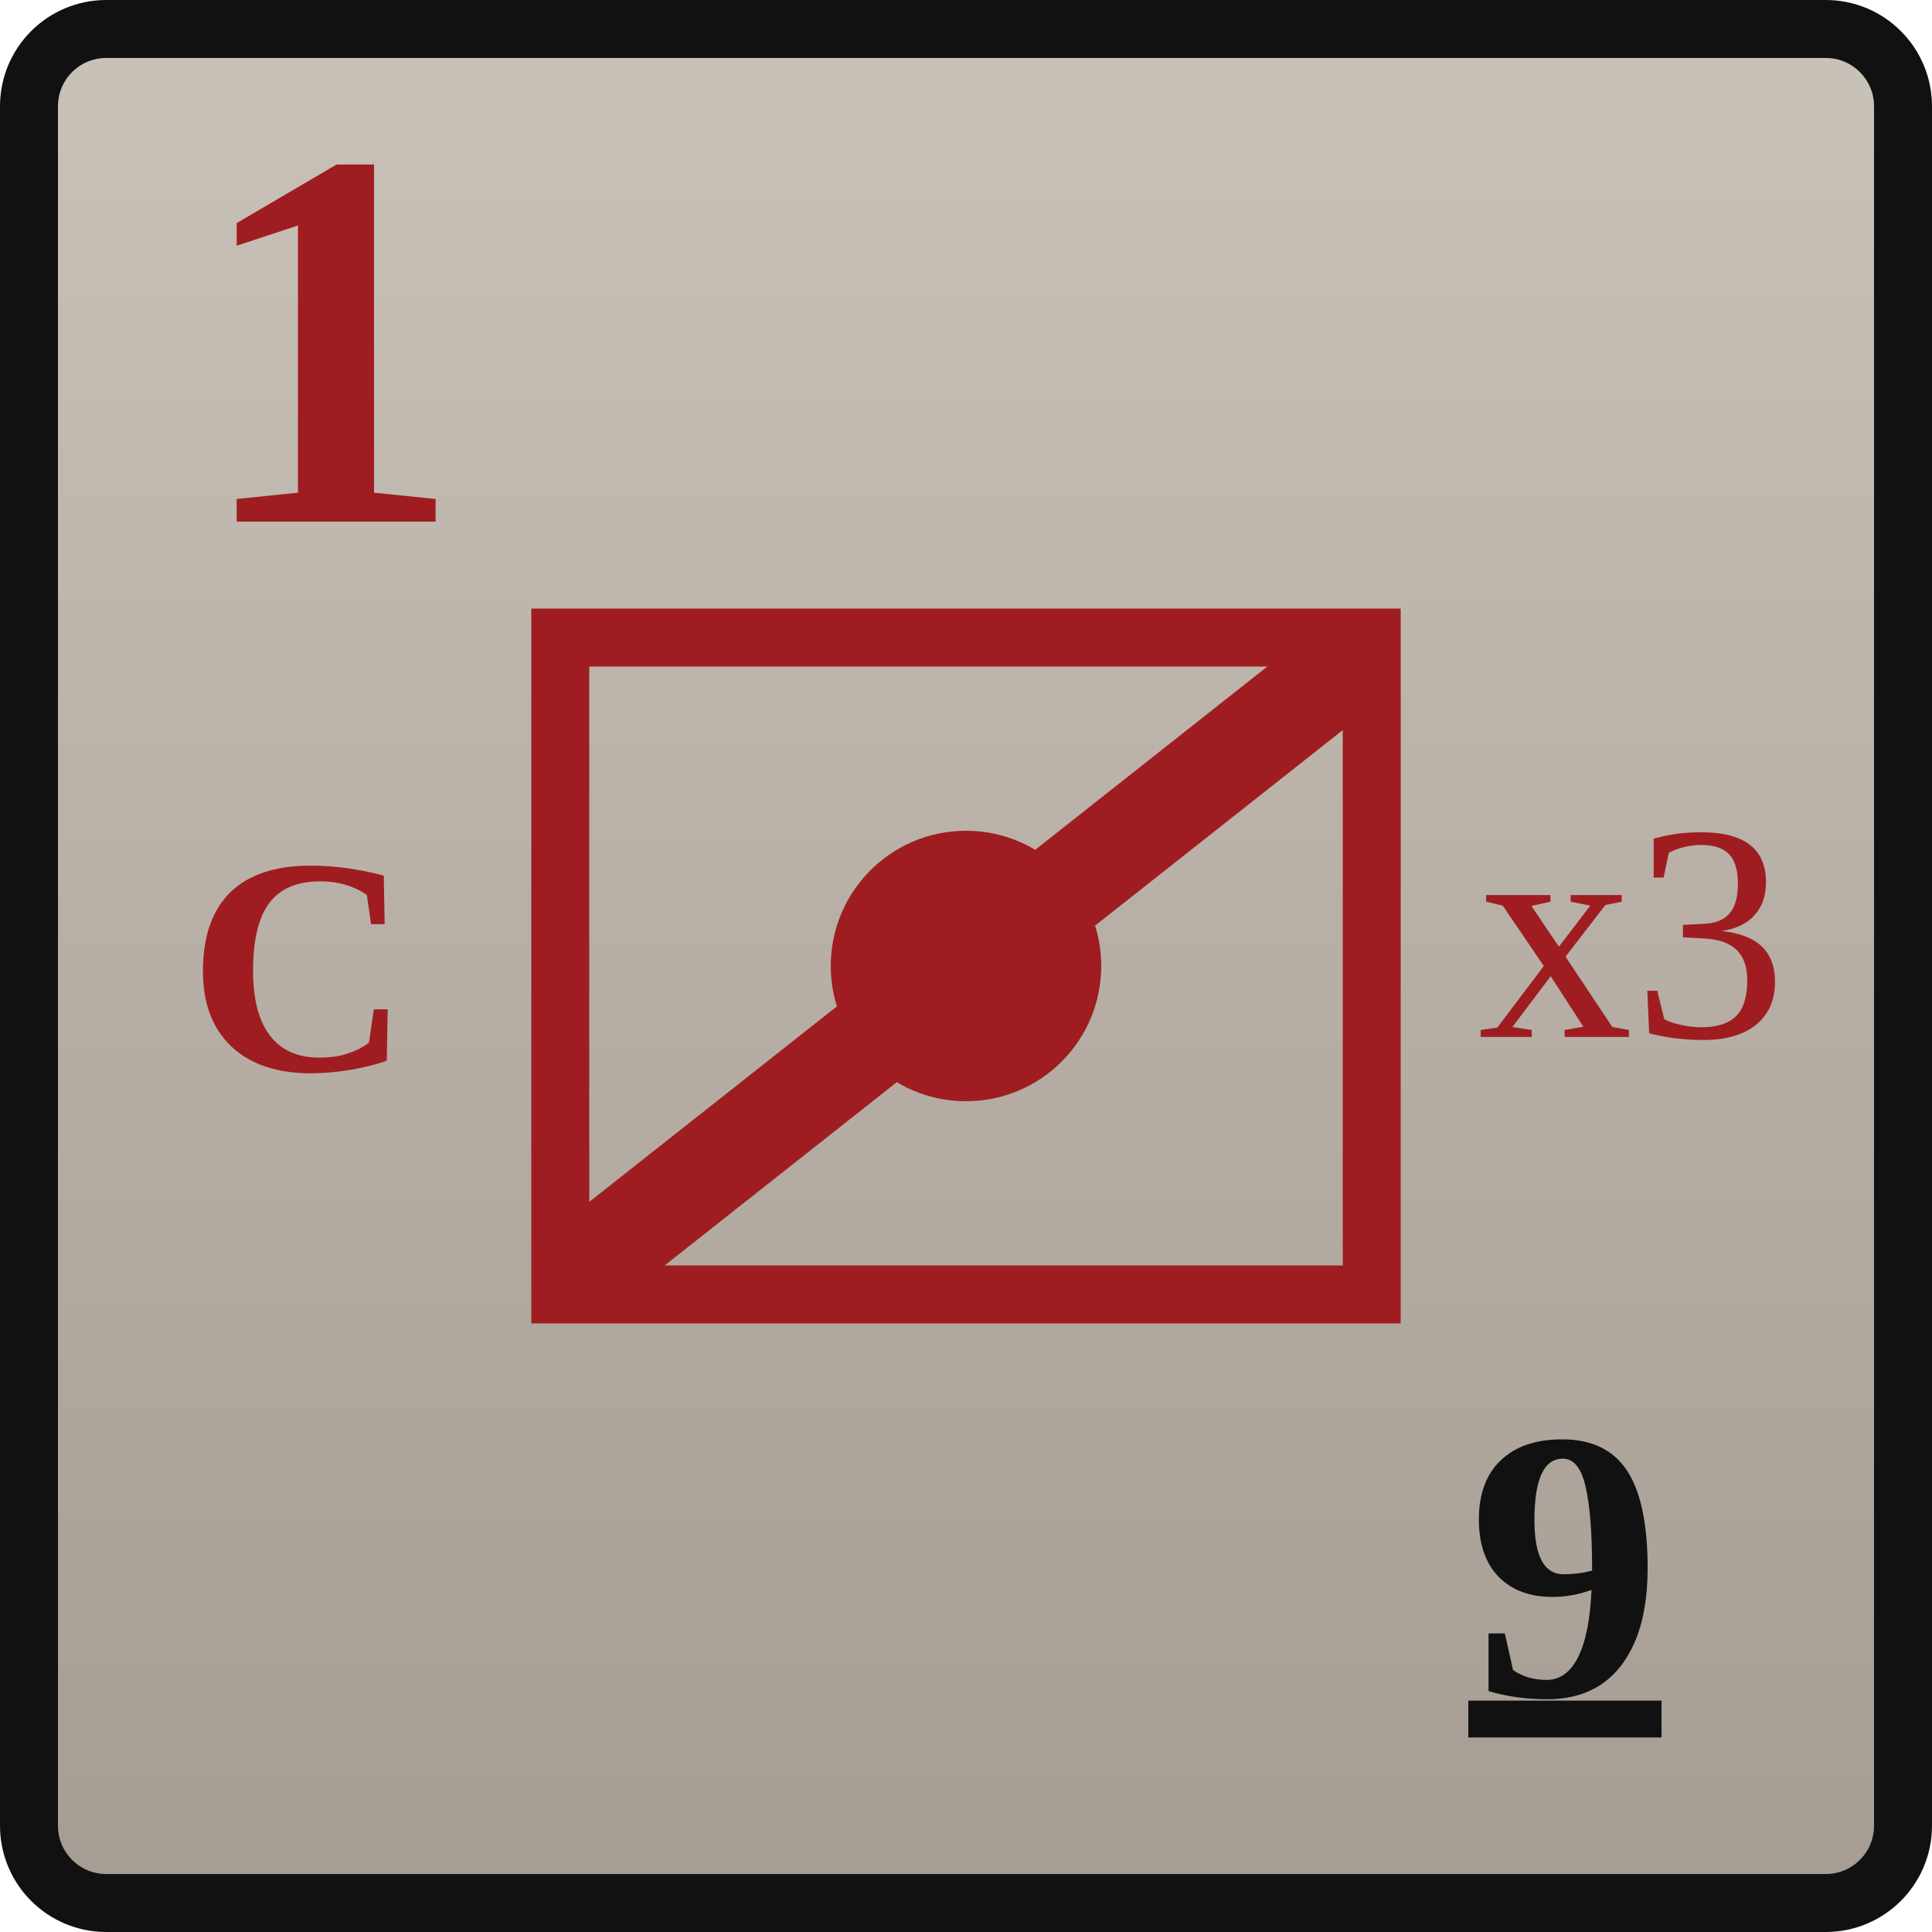
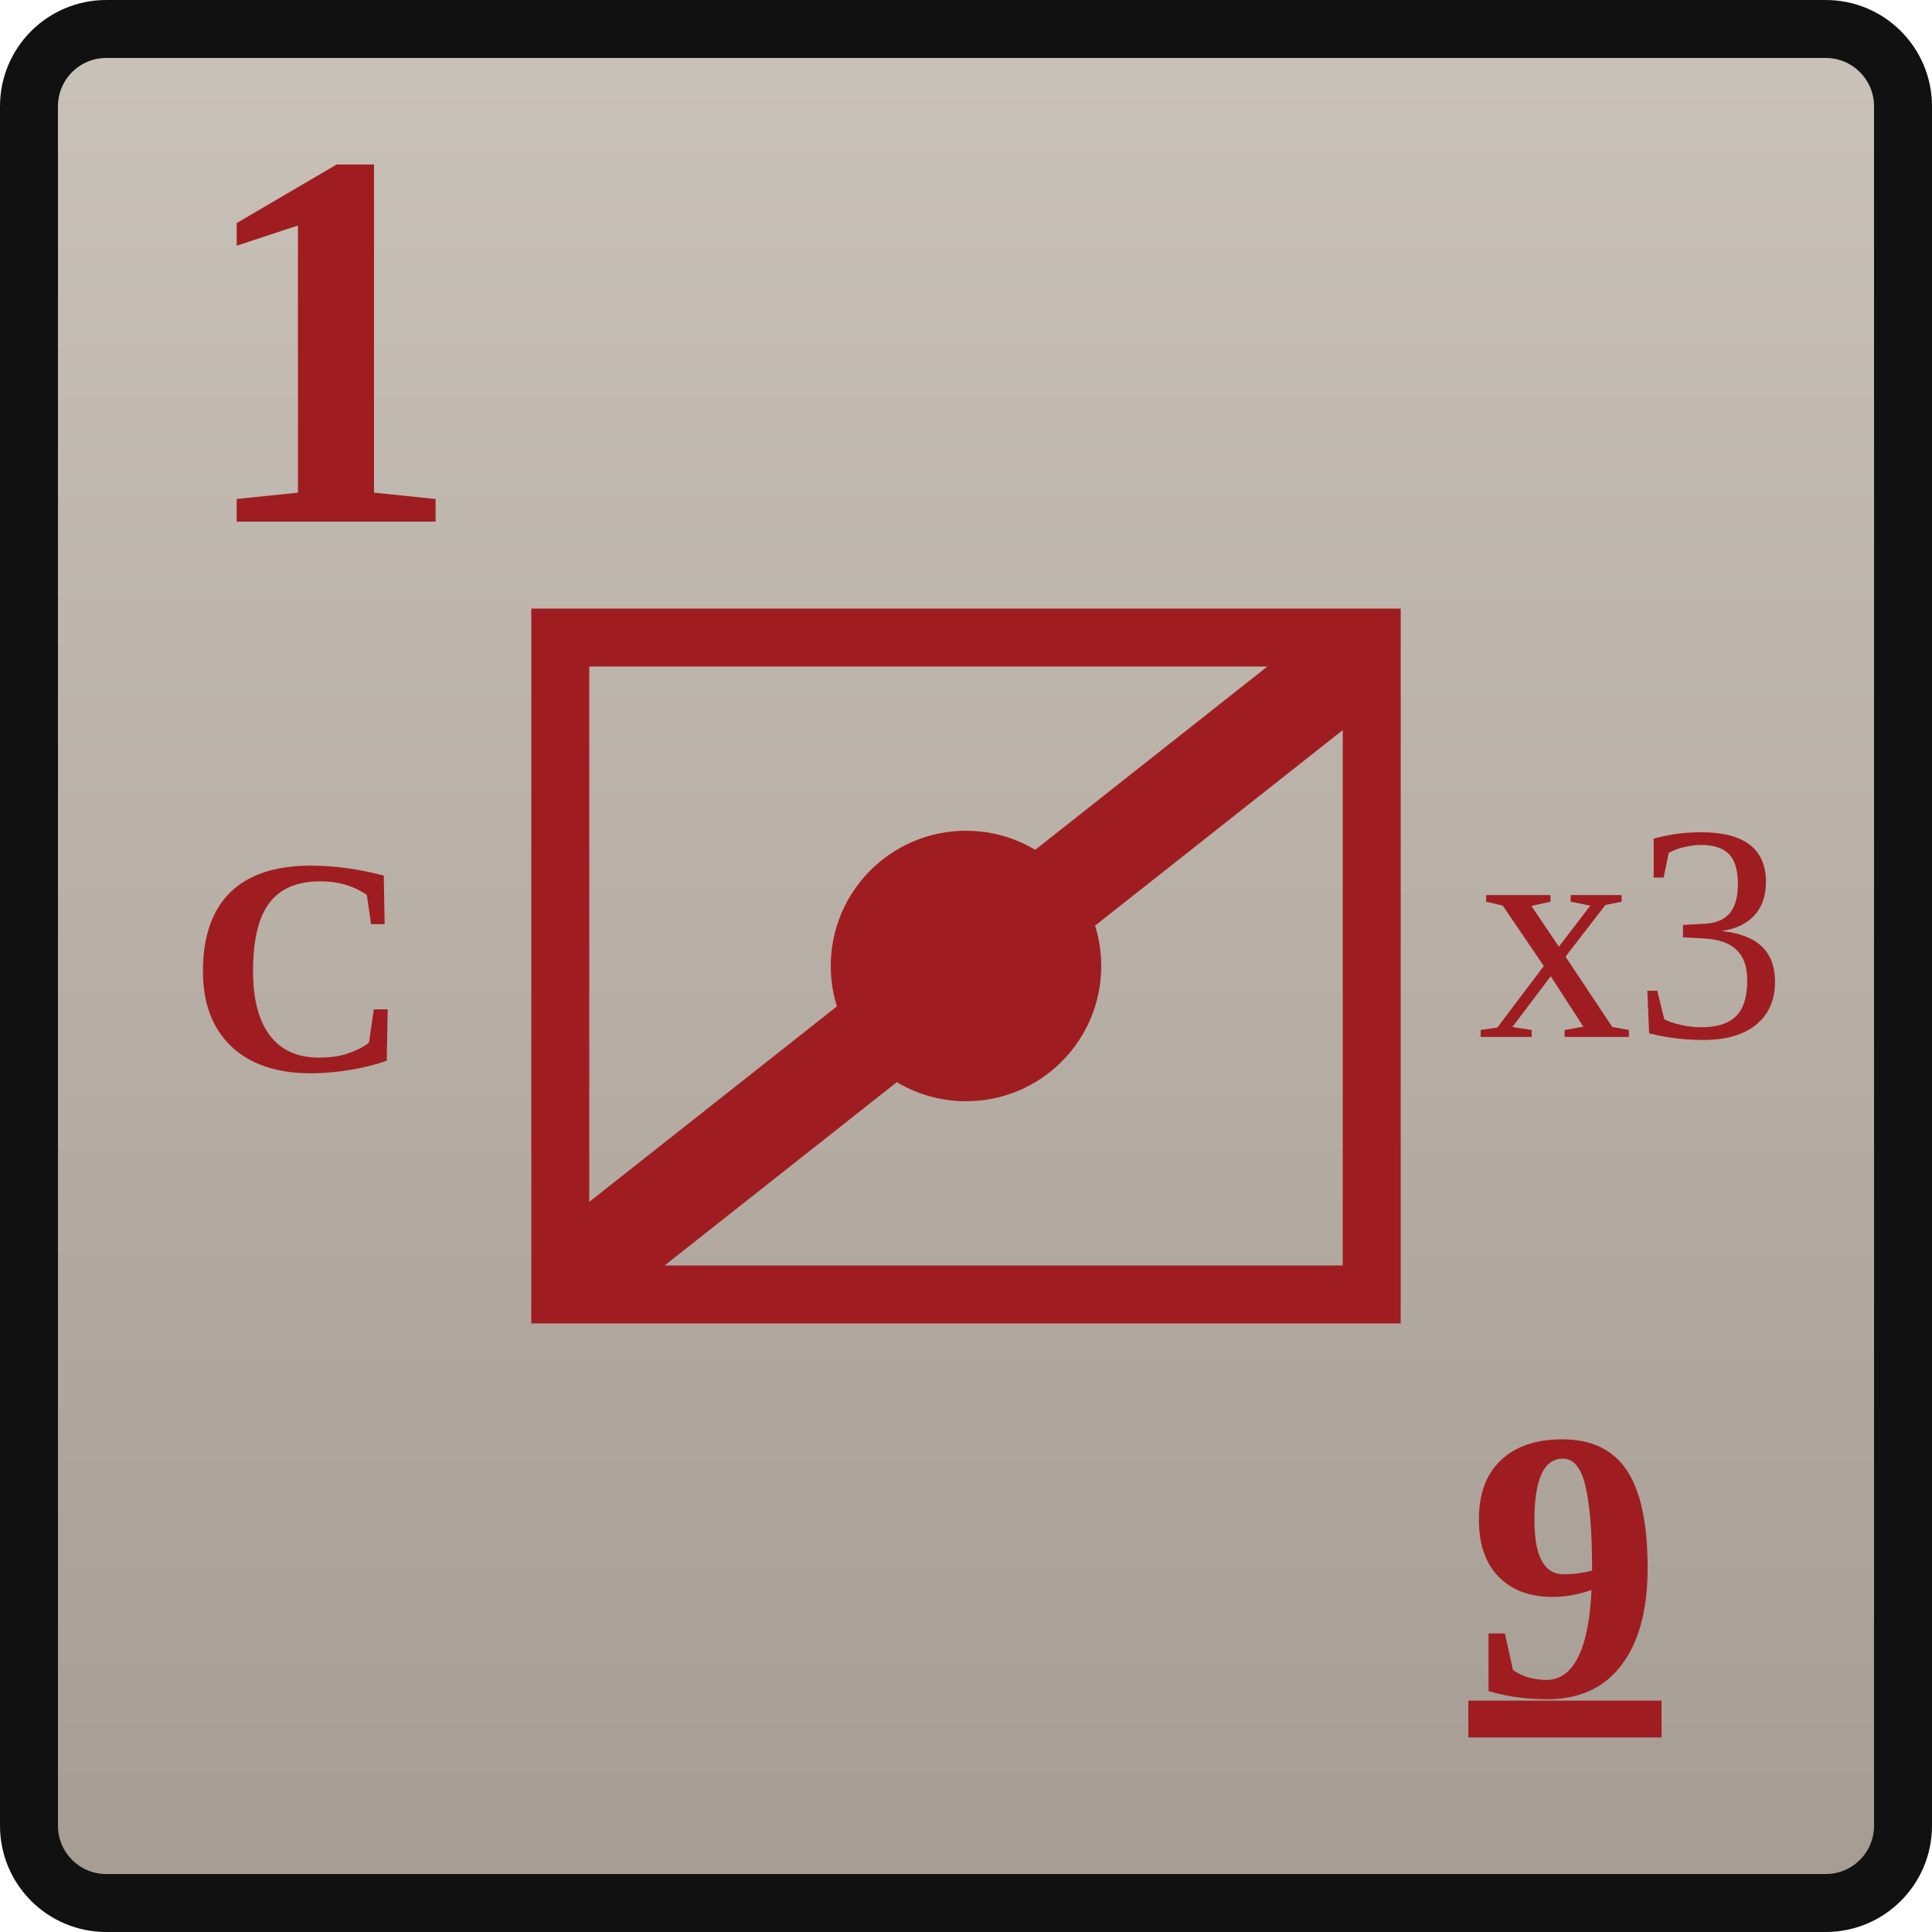
<svg xmlns="http://www.w3.org/2000/svg" width="0.5in" height="0.5in" viewBox="0 0 100 100">
  <defs>
    <linearGradient id="confederateGray" x1="0" y1="0" x2="0" y2="1">
      <stop offset="0%" stop-color="#c9c2b8" />
      <stop offset="100%" stop-color="#a59c93" />
    </linearGradient>
  </defs>
  <rect x="1.5" y="1.5" width="97" height="97" rx="4" fill="url(#confederateGray)" stroke="#111111" stroke-width="3" />
  <text id="combat_factor" x="10" y="27" font-family="Georgia, 'Times New Roman', serif" font-size="28" font-weight="700" fill="#9f1d20">1</text>
  <rect x="29" y="33" width="42" height="34" fill="none" stroke="#9f1d20" stroke-width="3" />
  <text id="formation_type" x="15.5" y="50" text-anchor="middle" dominant-baseline="central" font-family="Georgia, 'Times New Roman', serif" font-size="16" font-weight="700" fill="#9f1d20">C</text>
  <circle cx="50" cy="50" r="7" fill="#9f1d20" />
  <g stroke="#9f1d20" stroke-width="5" stroke-linecap="round">
    <line x1="31" y1="65" x2="69" y2="35" />
  </g>
  <text id="stacking_factor" x="84.5" y="50" text-anchor="middle" dominant-baseline="middle" font-family="Georgia, 'Times New Roman', serif" font-size="16" font-weight="200" fill="#9f1d20">x3</text>
-   <text id="movement_allowance_factor" x="81" y="81" text-anchor="middle" dominant-baseline="central" font-family="Georgia, 'Times New Roman', serif" font-size="20" font-weight="600" fill="#111111" text-decoration="underline">9</text>
+   <text id="movement_allowance_factor" x="81" y="81" text-anchor="middle" dominant-baseline="central" font-family="Georgia, 'Times New Roman', serif" font-size="20" font-weight="600" fill="#9f1d20" text-decoration="underline">9</text>
</svg>
